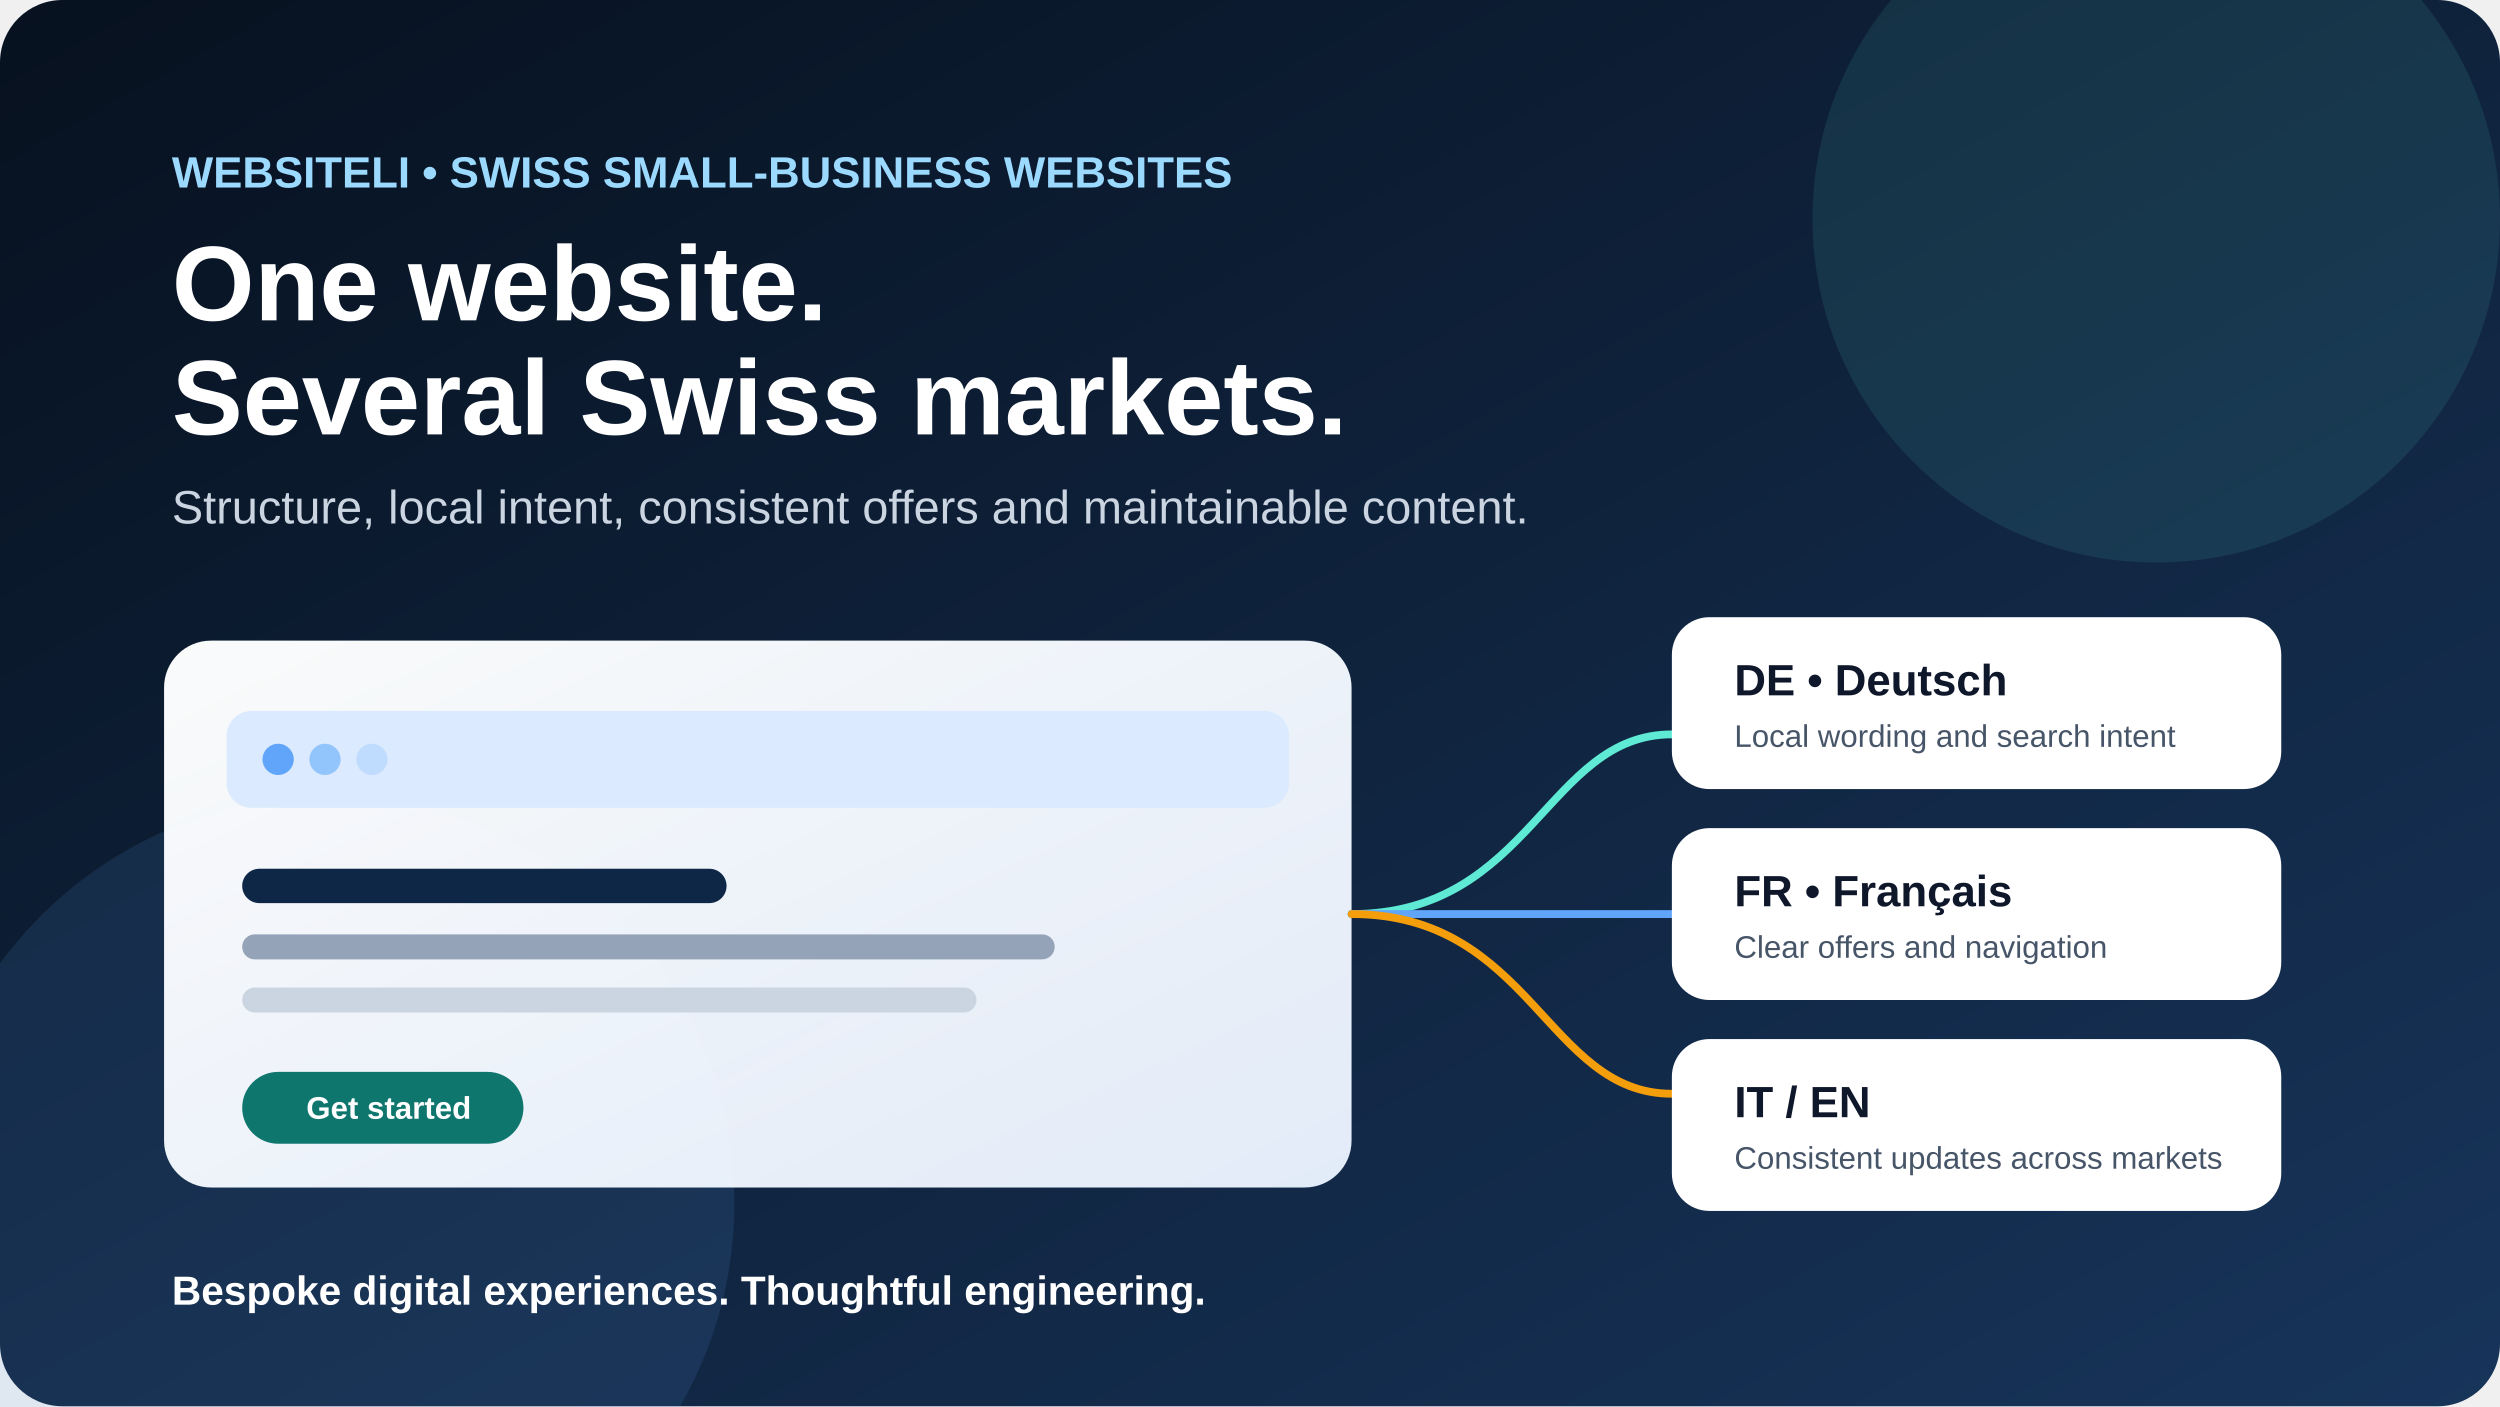
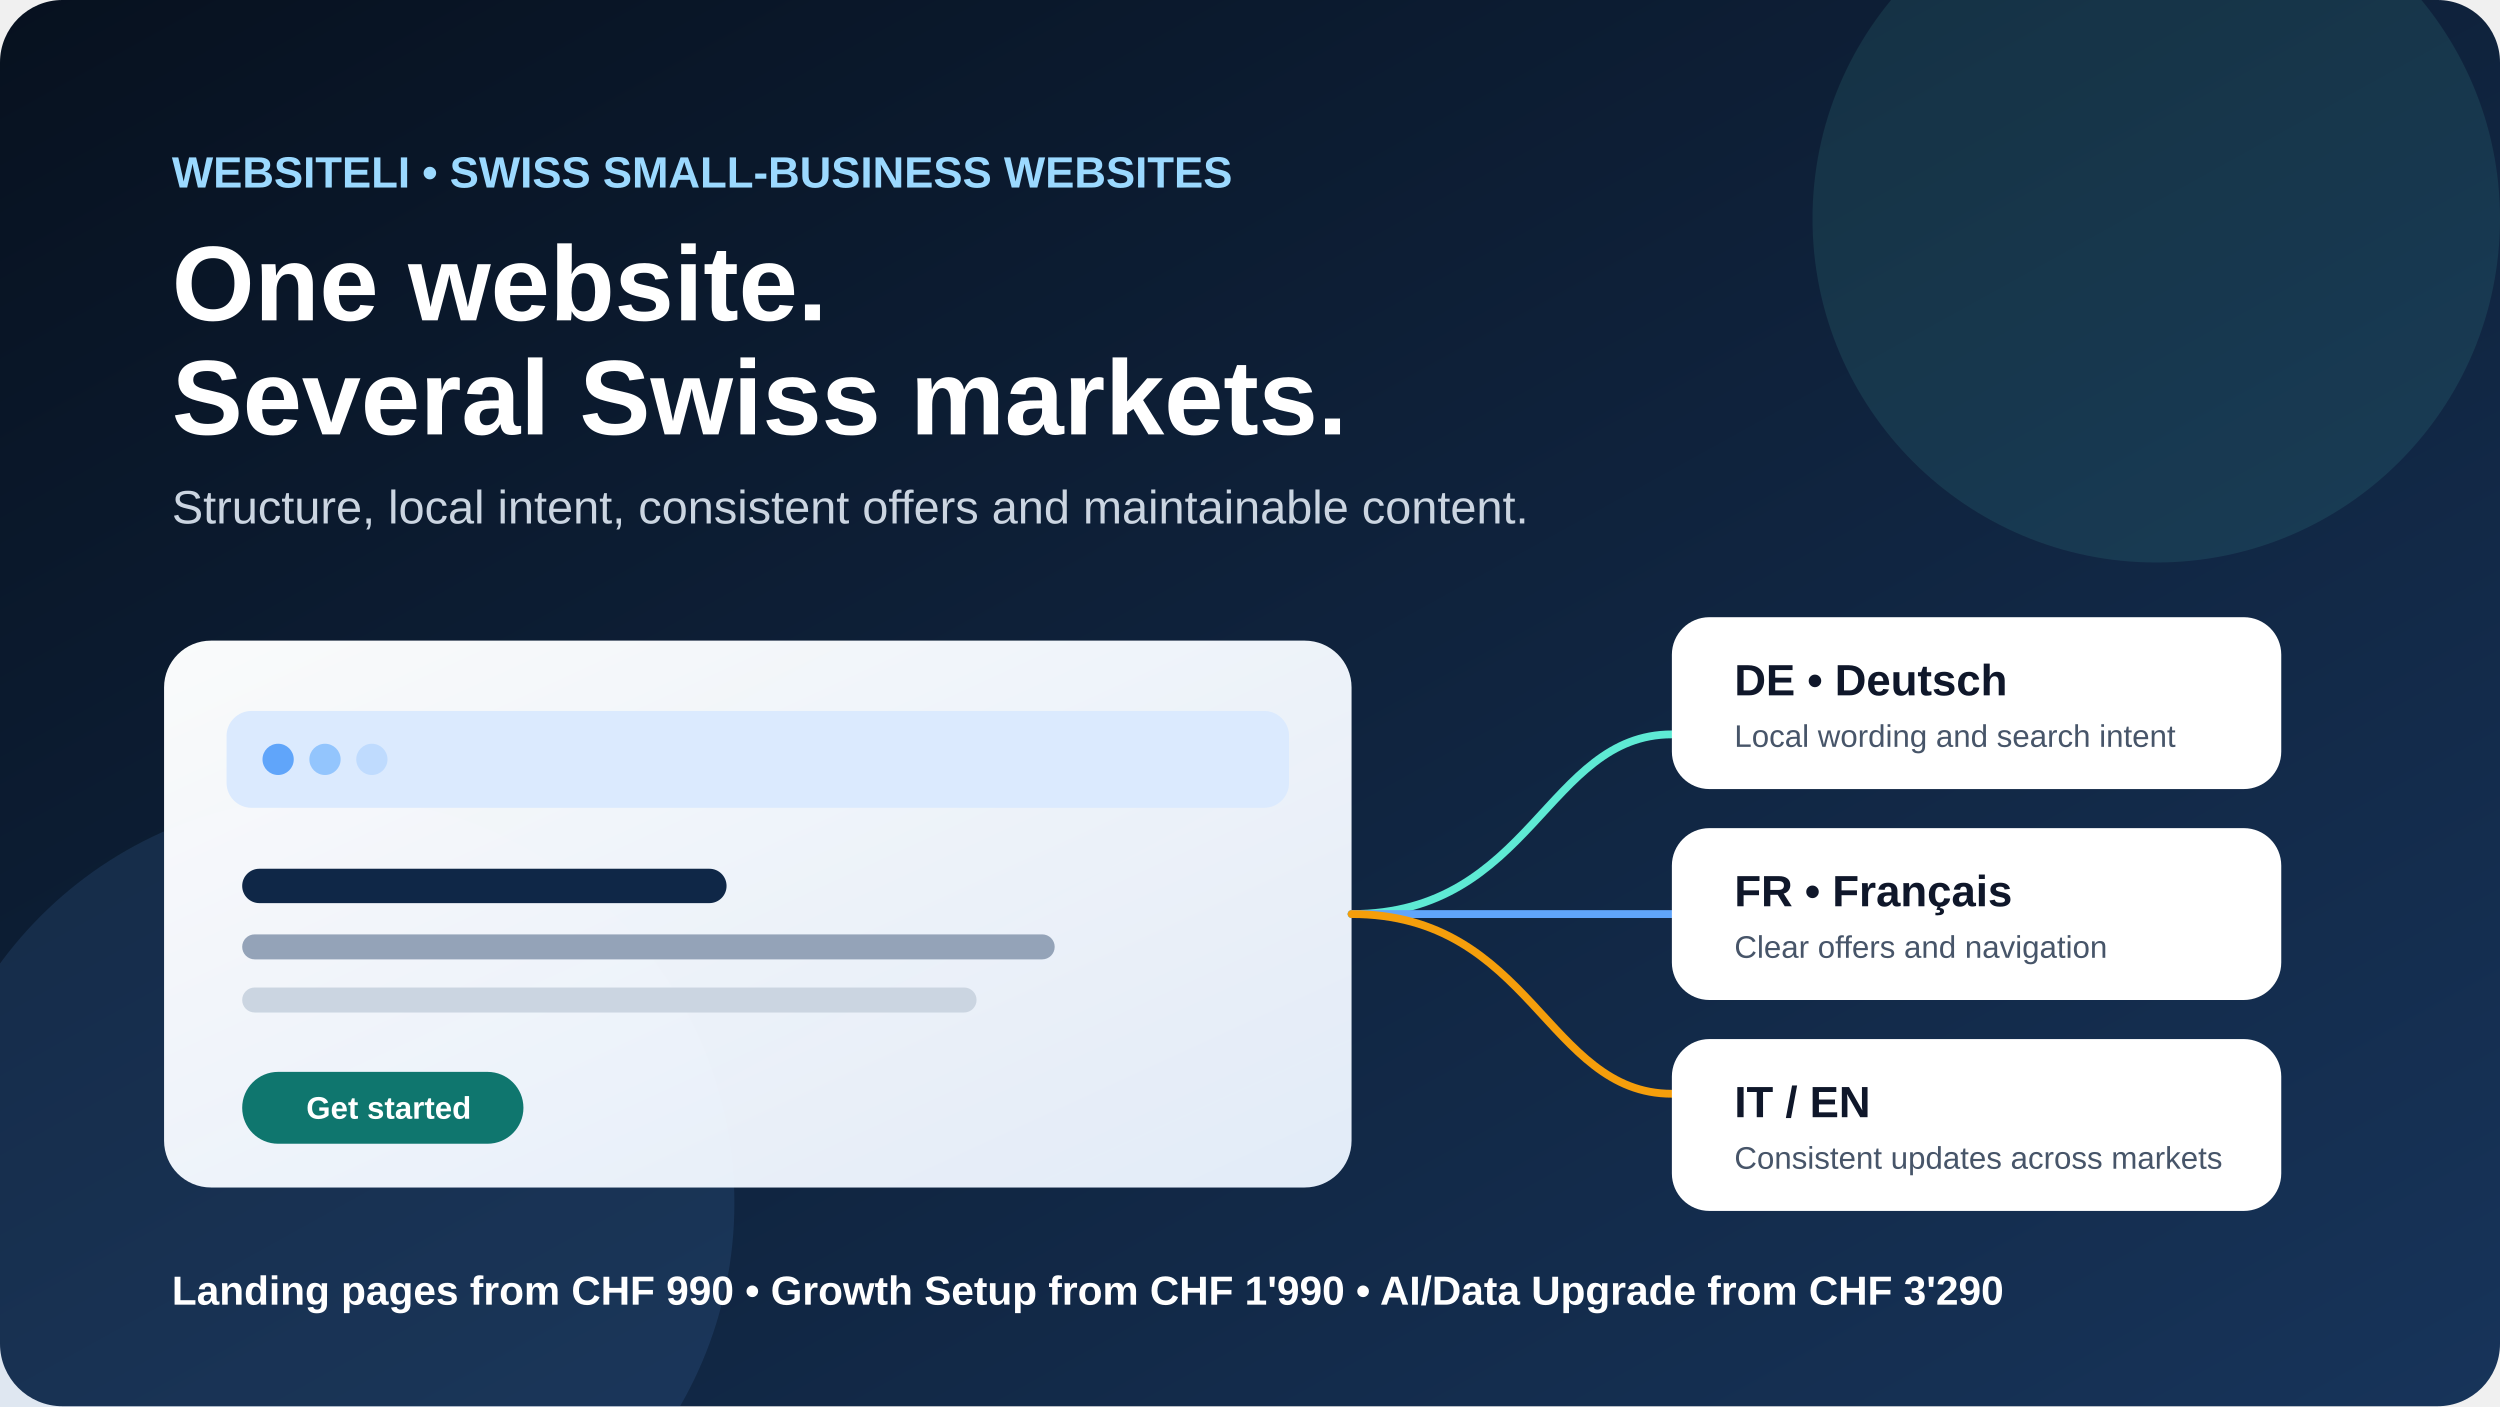
<svg xmlns="http://www.w3.org/2000/svg" width="1600" height="900" viewBox="0 0 1600 900" role="img" aria-labelledby="title desc">
  <defs>
    <linearGradient id="bg" x1="0" y1="0" x2="1" y2="1">
      <stop offset="0" stop-color="#07111f" />
      <stop offset="1" stop-color="#17345a" />
    </linearGradient>
    <linearGradient id="panel" x1="0" y1="0" x2="1" y2="1">
      <stop offset="0" stop-color="#ffffff" stop-opacity="0.98" />
      <stop offset="1" stop-color="#eaf3ff" stop-opacity="0.96" />
    </linearGradient>
  </defs>
  <rect width="1600" height="900" rx="40" fill="url(#bg)" />
  <circle cx="1380" cy="140" r="220" fill="#5eead4" opacity="0.10" />
  <circle cx="210" cy="770" r="260" fill="#60a5fa" opacity="0.12" />
  <text x="110" y="120" fill="#9bd9ff" font-family="Arial, Helvetica, sans-serif" font-size="28" font-weight="700">WEBSITELI • SWISS SMALL-BUSINESS WEBSITES</text>
  <text x="110" y="205" fill="#ffffff" font-family="Arial, Helvetica, sans-serif" font-size="68" font-weight="800">One website.</text>
  <text x="110" y="278" fill="#ffffff" font-family="Arial, Helvetica, sans-serif" font-size="68" font-weight="800">Several Swiss markets.</text>
  <text x="110" y="335" fill="#cbd5e1" font-family="Arial, Helvetica, sans-serif" font-size="30">Structure, local intent, consistent offers and maintainable content.</text>
  <rect x="105" y="410" width="760" height="350" rx="30" fill="url(#panel)" />
  <rect x="145" y="455" width="680" height="62" rx="16" fill="#dbeafe" />
  <circle cx="178" cy="486" r="10" fill="#60a5fa" />
  <circle cx="208" cy="486" r="10" fill="#93c5fd" />
  <circle cx="238" cy="486" r="10" fill="#bfdbfe" />
  <rect x="155" y="556" width="310" height="22" rx="11" fill="#0f2747" />
  <rect x="155" y="598" width="520" height="16" rx="8" fill="#94a3b8" />
  <rect x="155" y="632" width="470" height="16" rx="8" fill="#cbd5e1" />
  <rect x="155" y="686" width="180" height="46" rx="23" fill="#0f766e" />
  <text x="196" y="716" fill="#ffffff" font-family="Arial, Helvetica, sans-serif" font-size="20" font-weight="700">Get started</text>
  <path d="M865 585 C980 585 990 470 1070 470" fill="none" stroke="#5eead4" stroke-width="5" stroke-linecap="round" />
  <path d="M865 585 C980 585 990 585 1070 585" fill="none" stroke="#60a5fa" stroke-width="5" stroke-linecap="round" />
  <path d="M865 585 C980 585 990 700 1070 700" fill="none" stroke="#f59e0b" stroke-width="5" stroke-linecap="round" />
  <rect x="1070" y="395" width="390" height="110" rx="24" fill="#ffffff" />
  <text x="1110" y="445" fill="#0f172a" font-family="Arial, Helvetica, sans-serif" font-size="28" font-weight="800">DE • Deutsch</text>
  <text x="1110" y="478" fill="#475569" font-family="Arial, Helvetica, sans-serif" font-size="20">Local wording and search intent</text>
  <rect x="1070" y="530" width="390" height="110" rx="24" fill="#ffffff" />
  <text x="1110" y="580" fill="#0f172a" font-family="Arial, Helvetica, sans-serif" font-size="28" font-weight="800">FR • Français</text>
  <text x="1110" y="613" fill="#475569" font-family="Arial, Helvetica, sans-serif" font-size="20">Clear offers and navigation</text>
  <rect x="1070" y="665" width="390" height="110" rx="24" fill="#ffffff" />
  <text x="1110" y="715" fill="#0f172a" font-family="Arial, Helvetica, sans-serif" font-size="28" font-weight="800">IT / EN</text>
  <text x="1110" y="748" fill="#475569" font-family="Arial, Helvetica, sans-serif" font-size="20">Consistent updates across markets</text>
-   <text x="110" y="835" fill="#ffffff" font-family="Arial, Helvetica, sans-serif" font-size="26" font-weight="700">Bespoke digital experiences. Thoughtful engineering.</text>
+   <text x="110" y="835" fill="#ffffff" font-family="Arial, Helvetica, sans-serif" font-size="26" font-weight="700">Landing pages from CHF 990 • Growth Setup from CHF 1'990 • AI/Data Upgrade from CHF 3'290</text>
</svg>
